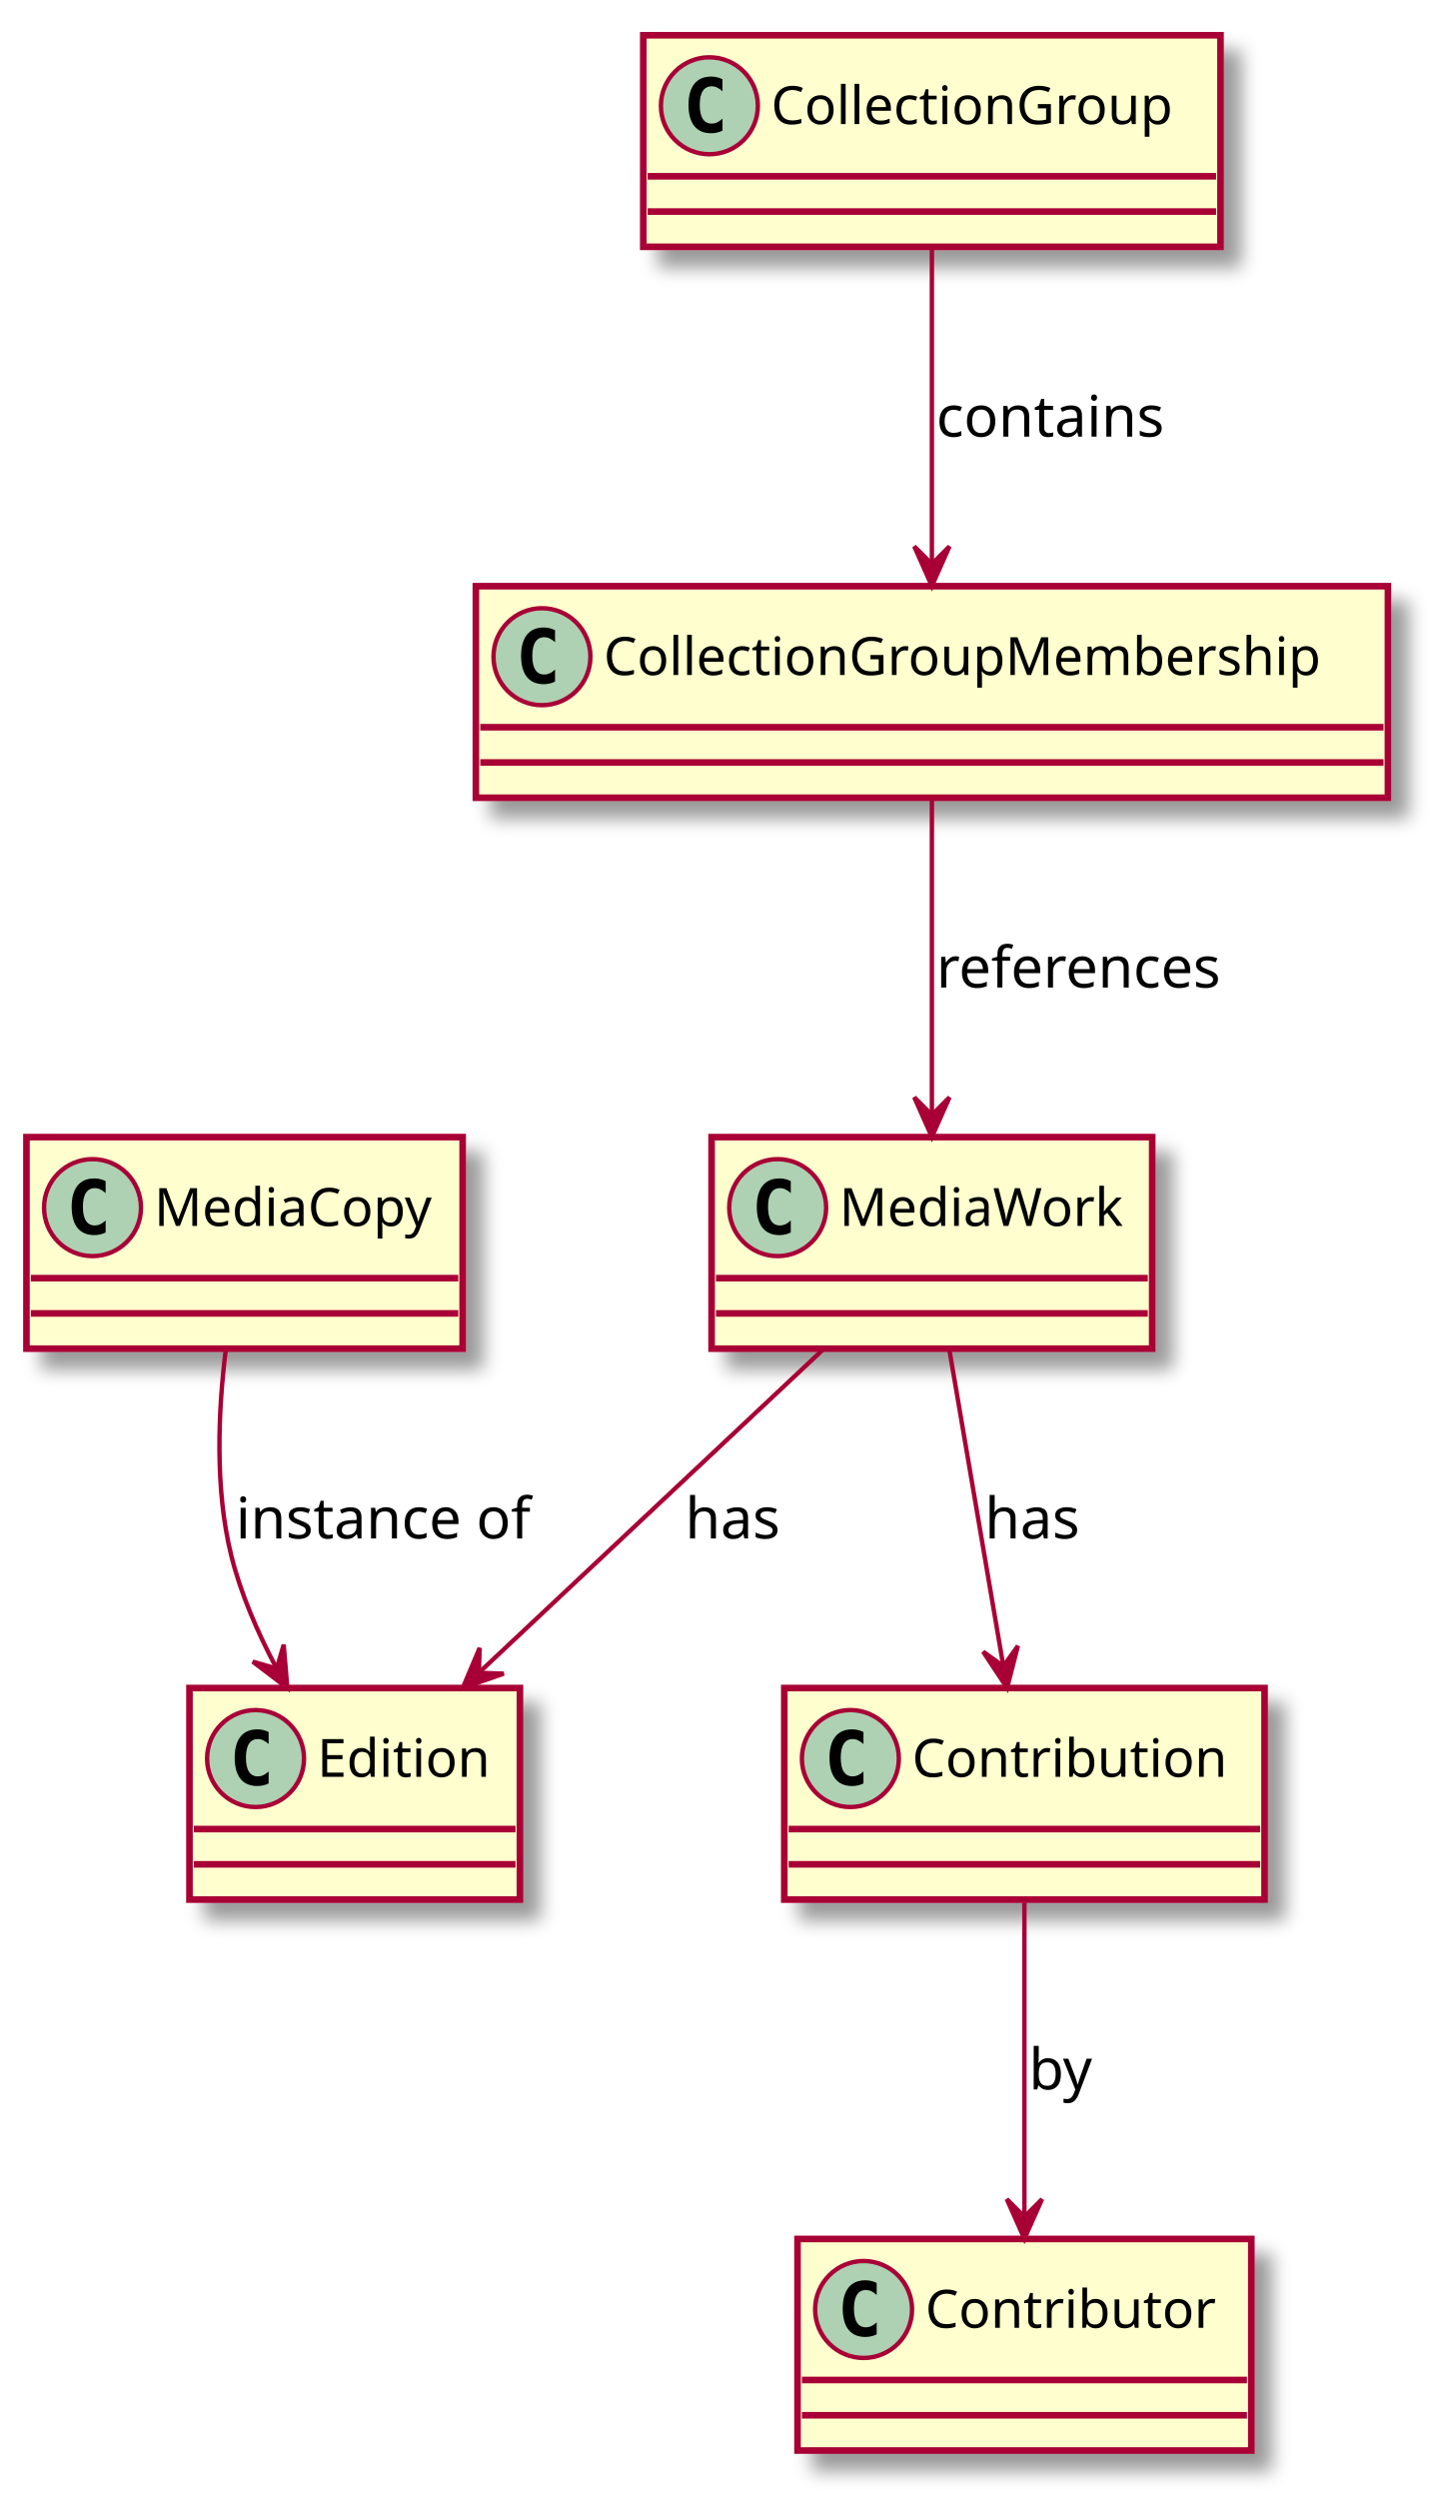
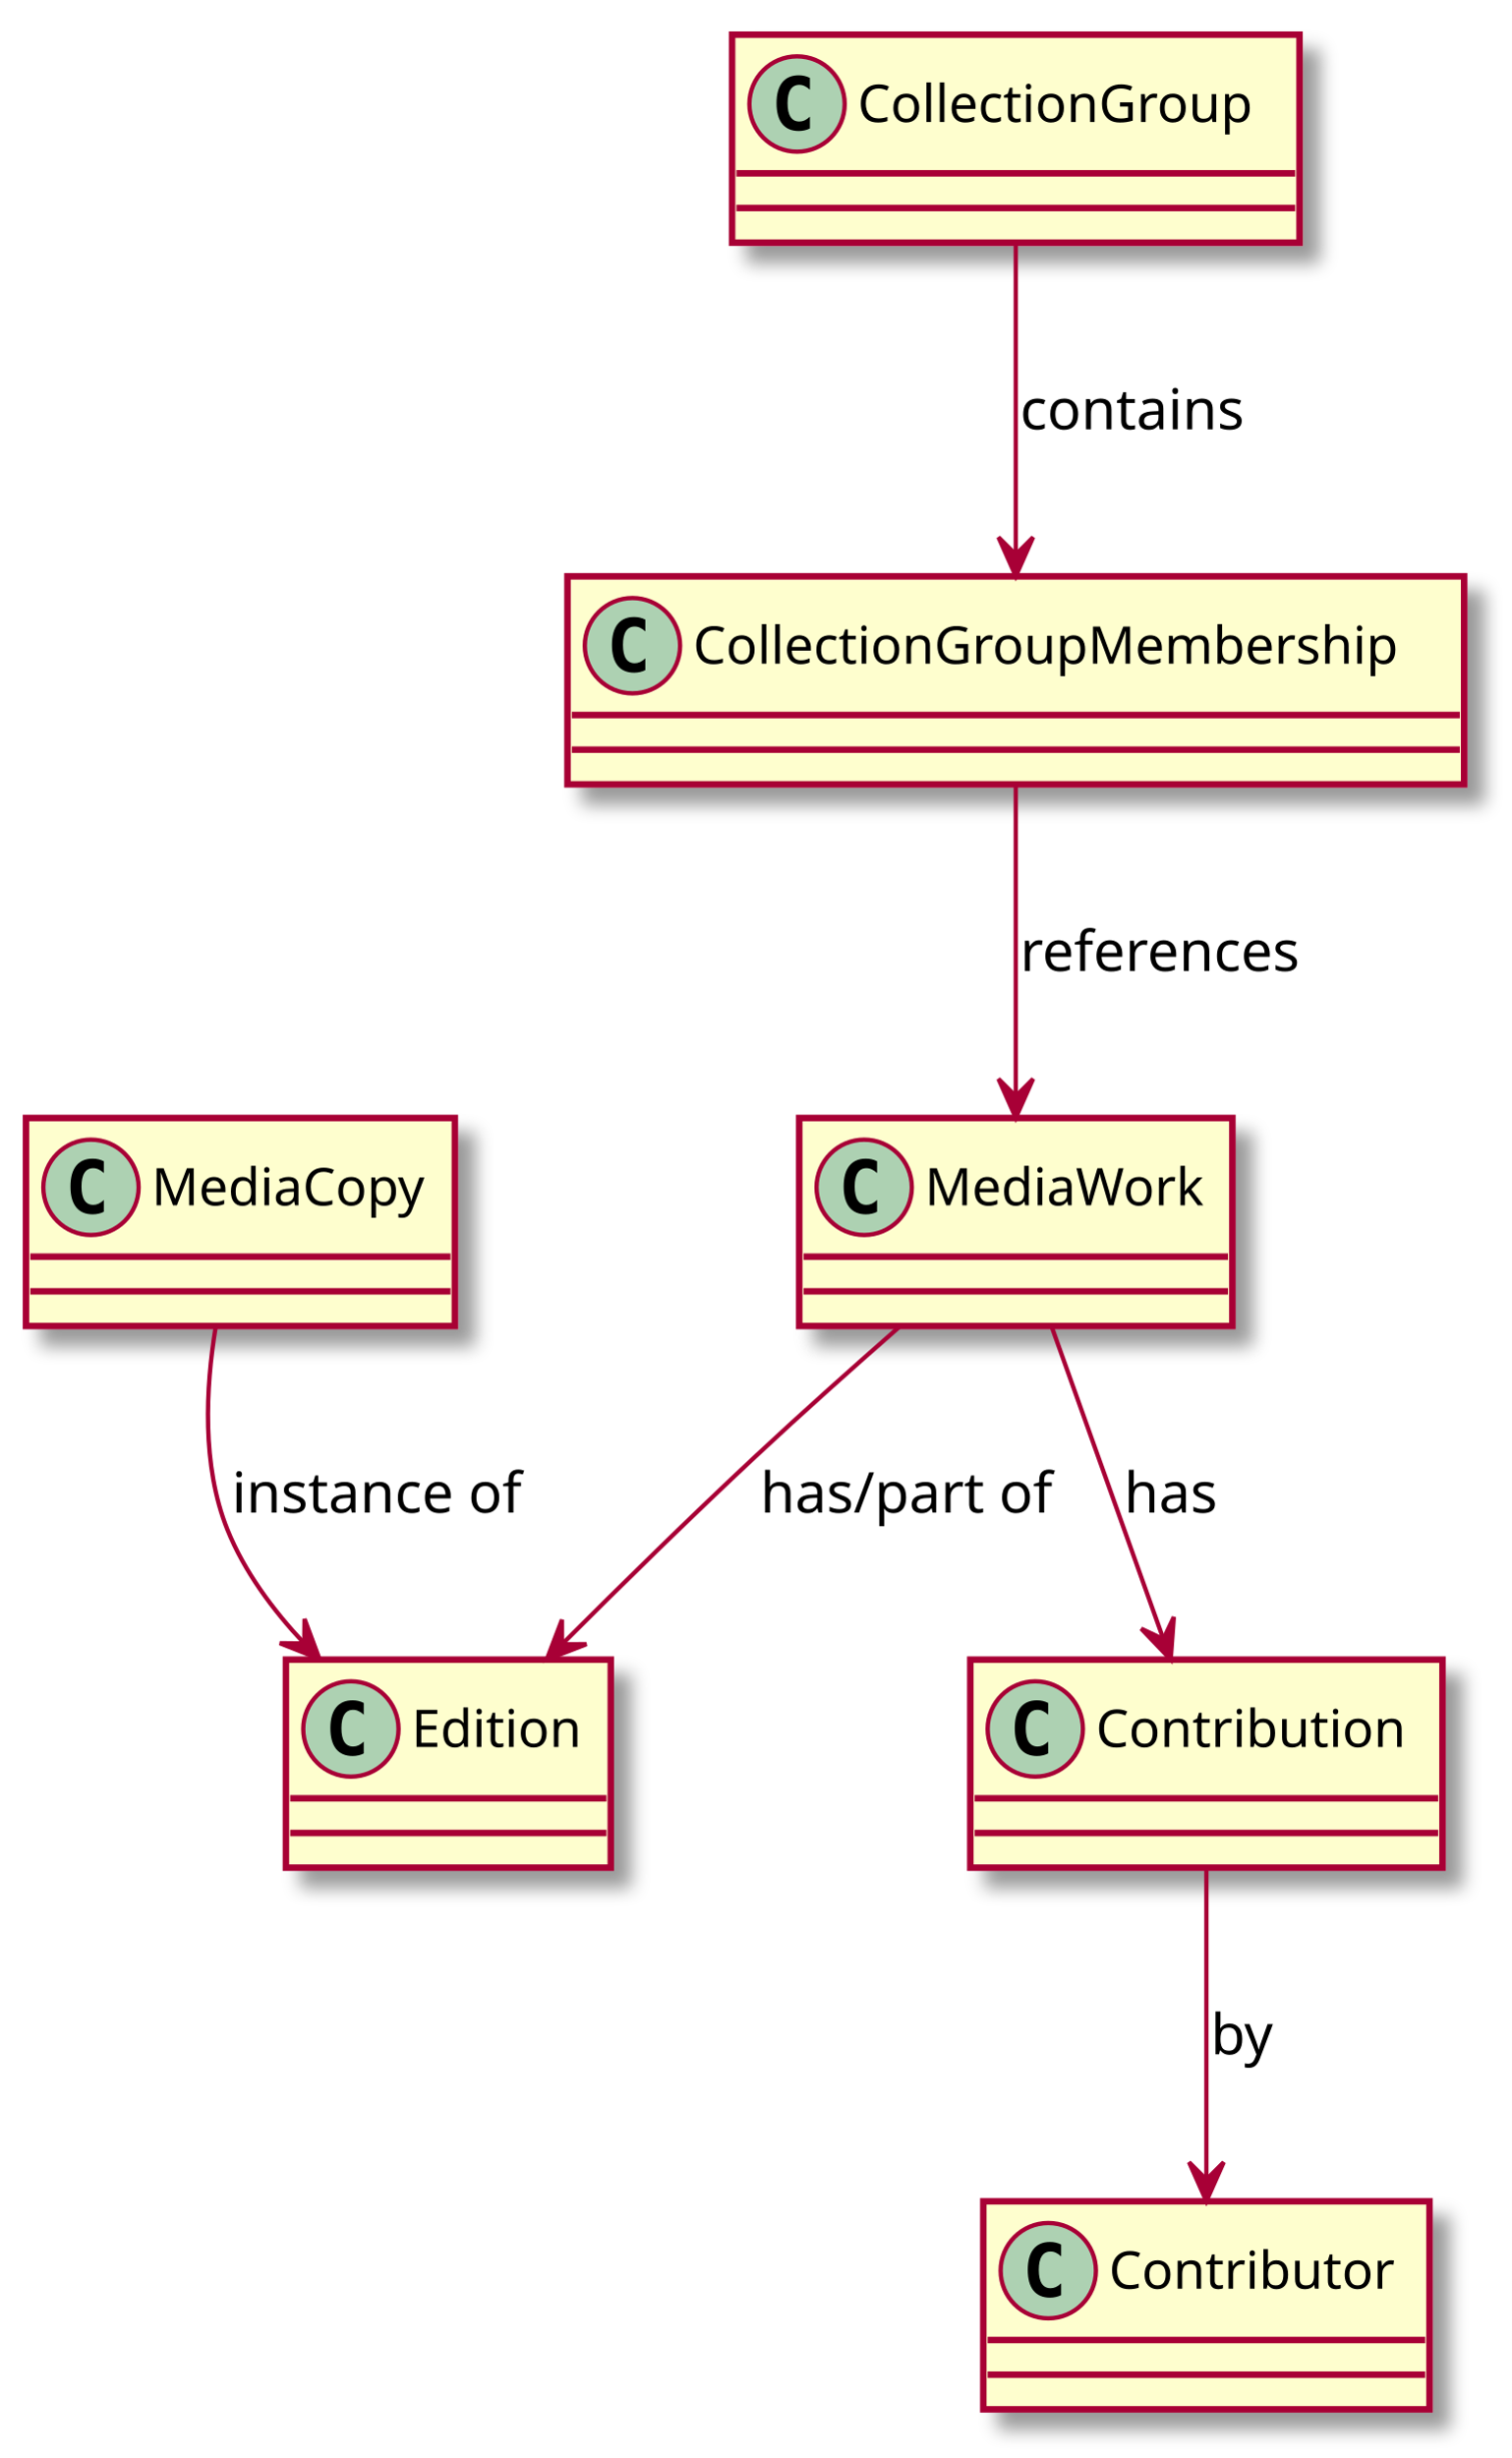
- <svg xmlns="http://www.w3.org/2000/svg" contentScriptType="application/ecmascript" contentStyleType="text/css" height="567px" preserveAspectRatio="none" style="width:326px;height:567px;" version="1.1" viewBox="0 0 326 567" width="326px" zoomAndPan="magnify">
+ <svg xmlns="http://www.w3.org/2000/svg" contentScriptType="application/ecmascript" contentStyleType="text/css" height="567px" preserveAspectRatio="none" style="width:349px;height:567px;" version="1.1" viewBox="0 0 349 567" width="349px" zoomAndPan="magnify">
  <defs>
-     <filter height="300%" id="ffrsm049xs2ig" width="300%" x="-1" y="-1">
+     <filter height="300%" id="ffmxp2rlb4xqr" width="300%" x="-1" y="-1">
      <feGaussianBlur result="blurOut" stdDeviation="2.0" />
      <feColorMatrix in="blurOut" result="blurOut2" type="matrix" values="0 0 0 0 0 0 0 0 0 0 0 0 0 0 0 0 0 0 .4 0" />
      <feOffset dx="4.0" dy="4.0" in="blurOut2" result="blurOut3" />
      <feBlend in="SourceGraphic" in2="blurOut3" mode="normal" />
    </filter>
  </defs>
  <g>
-     <rect fill="#FEFECE" filter="url(#ffrsm049xs2ig)" height="48" id="MediaWork" style="stroke: #A80036; stroke-width: 1.5;" width="100" x="161.5" y="258" />
-     <ellipse cx="176.5" cy="274" fill="#ADD1B2" rx="11" ry="11" style="stroke: #A80036; stroke-width: 1.0;" />
-     <path d="M179.469,279.641 Q178.891,279.938 178.25,280.078 Q177.609,280.234 176.906,280.234 Q174.406,280.234 173.078,278.594 Q171.766,276.938 171.766,273.812 Q171.766,270.688 173.078,269.031 Q174.406,267.375 176.906,267.375 Q177.609,267.375 178.25,267.531 Q178.906,267.688 179.469,267.984 L179.469,270.703 Q178.844,270.125 178.25,269.859 Q177.656,269.578 177.031,269.578 Q175.688,269.578 175,270.656 Q174.312,271.719 174.312,273.812 Q174.312,275.906 175,276.984 Q175.688,278.047 177.031,278.047 Q177.656,278.047 178.25,277.781 Q178.844,277.5 179.469,276.922 L179.469,279.641 Z " />
-     <text fill="#000000" font-family="sans-serif" font-size="12" lengthAdjust="spacingAndGlyphs" textLength="68" x="190.5" y="278.154">MediaWork</text>
-     <line style="stroke: #A80036; stroke-width: 1.5;" x1="162.5" x2="260.5" y1="290" y2="290" />
-     <line style="stroke: #A80036; stroke-width: 1.5;" x1="162.5" x2="260.5" y1="298" y2="298" />
-     <rect fill="#FEFECE" filter="url(#ffrsm049xs2ig)" height="48" id="Edition" style="stroke: #A80036; stroke-width: 1.5;" width="75" x="43" y="383" />
-     <ellipse cx="58" cy="399" fill="#ADD1B2" rx="11" ry="11" style="stroke: #A80036; stroke-width: 1.0;" />
-     <path d="M60.969,404.641 Q60.391,404.938 59.75,405.078 Q59.109,405.234 58.406,405.234 Q55.906,405.234 54.578,403.594 Q53.266,401.938 53.266,398.812 Q53.266,395.688 54.578,394.031 Q55.906,392.375 58.406,392.375 Q59.109,392.375 59.75,392.531 Q60.406,392.688 60.969,392.984 L60.969,395.703 Q60.344,395.125 59.75,394.859 Q59.156,394.578 58.531,394.578 Q57.188,394.578 56.5,395.656 Q55.812,396.719 55.812,398.812 Q55.812,400.906 56.5,401.984 Q57.188,403.047 58.531,403.047 Q59.156,403.047 59.75,402.781 Q60.344,402.5 60.969,401.922 L60.969,404.641 Z " />
-     <text fill="#000000" font-family="sans-serif" font-size="12" lengthAdjust="spacingAndGlyphs" textLength="43" x="72" y="403.154">Edition</text>
-     <line style="stroke: #A80036; stroke-width: 1.5;" x1="44" x2="117" y1="415" y2="415" />
-     <line style="stroke: #A80036; stroke-width: 1.5;" x1="44" x2="117" y1="423" y2="423" />
-     <rect fill="#FEFECE" filter="url(#ffrsm049xs2ig)" height="48" id="MediaCopy" style="stroke: #A80036; stroke-width: 1.5;" width="99" x="6" y="258" />
+     <rect fill="#FEFECE" filter="url(#ffmxp2rlb4xqr)" height="48" id="MediaWork" style="stroke: #A80036; stroke-width: 1.5;" width="100" x="184.5" y="258" />
+     <ellipse cx="199.5" cy="274" fill="#ADD1B2" rx="11" ry="11" style="stroke: #A80036; stroke-width: 1.0;" />
+     <path d="M202.469,279.641 Q201.891,279.938 201.25,280.078 Q200.609,280.234 199.906,280.234 Q197.406,280.234 196.078,278.594 Q194.766,276.938 194.766,273.812 Q194.766,270.688 196.078,269.031 Q197.406,267.375 199.906,267.375 Q200.609,267.375 201.25,267.531 Q201.906,267.688 202.469,267.984 L202.469,270.703 Q201.844,270.125 201.25,269.859 Q200.656,269.578 200.031,269.578 Q198.688,269.578 198,270.656 Q197.312,271.719 197.312,273.812 Q197.312,275.906 198,276.984 Q198.688,278.047 200.031,278.047 Q200.656,278.047 201.25,277.781 Q201.844,277.5 202.469,276.922 L202.469,279.641 Z " />
+     <text fill="#000000" font-family="sans-serif" font-size="12" lengthAdjust="spacingAndGlyphs" textLength="68" x="213.5" y="278.154">MediaWork</text>
+     <line style="stroke: #A80036; stroke-width: 1.5;" x1="185.5" x2="283.5" y1="290" y2="290" />
+     <line style="stroke: #A80036; stroke-width: 1.5;" x1="185.5" x2="283.5" y1="298" y2="298" />
+     <rect fill="#FEFECE" filter="url(#ffmxp2rlb4xqr)" height="48" id="Edition" style="stroke: #A80036; stroke-width: 1.5;" width="75" x="66" y="383" />
+     <ellipse cx="81" cy="399" fill="#ADD1B2" rx="11" ry="11" style="stroke: #A80036; stroke-width: 1.0;" />
+     <path d="M83.969,404.641 Q83.391,404.938 82.75,405.078 Q82.109,405.234 81.406,405.234 Q78.906,405.234 77.578,403.594 Q76.266,401.938 76.266,398.812 Q76.266,395.688 77.578,394.031 Q78.906,392.375 81.406,392.375 Q82.109,392.375 82.75,392.531 Q83.406,392.688 83.969,392.984 L83.969,395.703 Q83.344,395.125 82.75,394.859 Q82.156,394.578 81.531,394.578 Q80.188,394.578 79.5,395.656 Q78.812,396.719 78.812,398.812 Q78.812,400.906 79.5,401.984 Q80.188,403.047 81.531,403.047 Q82.156,403.047 82.75,402.781 Q83.344,402.5 83.969,401.922 L83.969,404.641 Z " />
+     <text fill="#000000" font-family="sans-serif" font-size="12" lengthAdjust="spacingAndGlyphs" textLength="43" x="95" y="403.154">Edition</text>
+     <line style="stroke: #A80036; stroke-width: 1.5;" x1="67" x2="140" y1="415" y2="415" />
+     <line style="stroke: #A80036; stroke-width: 1.5;" x1="67" x2="140" y1="423" y2="423" />
+     <rect fill="#FEFECE" filter="url(#ffmxp2rlb4xqr)" height="48" id="MediaCopy" style="stroke: #A80036; stroke-width: 1.5;" width="99" x="6" y="258" />
    <ellipse cx="21" cy="274" fill="#ADD1B2" rx="11" ry="11" style="stroke: #A80036; stroke-width: 1.0;" />
    <path d="M23.969,279.641 Q23.391,279.938 22.75,280.078 Q22.109,280.234 21.406,280.234 Q18.906,280.234 17.578,278.594 Q16.266,276.938 16.266,273.812 Q16.266,270.688 17.578,269.031 Q18.906,267.375 21.406,267.375 Q22.109,267.375 22.75,267.531 Q23.406,267.688 23.969,267.984 L23.969,270.703 Q23.344,270.125 22.75,269.859 Q22.156,269.578 21.531,269.578 Q20.188,269.578 19.5,270.656 Q18.812,271.719 18.812,273.812 Q18.812,275.906 19.5,276.984 Q20.188,278.047 21.531,278.047 Q22.156,278.047 22.75,277.781 Q23.344,277.5 23.969,276.922 L23.969,279.641 Z " />
    <text fill="#000000" font-family="sans-serif" font-size="12" lengthAdjust="spacingAndGlyphs" textLength="67" x="35" y="278.154">MediaCopy</text>
    <line style="stroke: #A80036; stroke-width: 1.5;" x1="7" x2="104" y1="290" y2="290" />
    <line style="stroke: #A80036; stroke-width: 1.5;" x1="7" x2="104" y1="298" y2="298" />
-     <rect fill="#FEFECE" filter="url(#ffrsm049xs2ig)" height="48" id="CollectionGroup" style="stroke: #A80036; stroke-width: 1.5;" width="131" x="146" y="8" />
-     <ellipse cx="161" cy="24" fill="#ADD1B2" rx="11" ry="11" style="stroke: #A80036; stroke-width: 1.0;" />
-     <path d="M163.969,29.641 Q163.391,29.938 162.75,30.078 Q162.109,30.234 161.406,30.234 Q158.906,30.234 157.578,28.594 Q156.266,26.938 156.266,23.812 Q156.266,20.688 157.578,19.031 Q158.906,17.375 161.406,17.375 Q162.109,17.375 162.75,17.531 Q163.406,17.688 163.969,17.984 L163.969,20.703 Q163.344,20.125 162.75,19.859 Q162.156,19.578 161.531,19.578 Q160.188,19.578 159.5,20.656 Q158.812,21.719 158.812,23.812 Q158.812,25.906 159.5,26.984 Q160.188,28.047 161.531,28.047 Q162.156,28.047 162.75,27.781 Q163.344,27.5 163.969,26.922 L163.969,29.641 Z " />
-     <text fill="#000000" font-family="sans-serif" font-size="12" lengthAdjust="spacingAndGlyphs" textLength="99" x="175" y="28.154">CollectionGroup</text>
-     <line style="stroke: #A80036; stroke-width: 1.5;" x1="147" x2="276" y1="40" y2="40" />
-     <line style="stroke: #A80036; stroke-width: 1.5;" x1="147" x2="276" y1="48" y2="48" />
-     <rect fill="#FEFECE" filter="url(#ffrsm049xs2ig)" height="48" id="CollectionGroupMembership" style="stroke: #A80036; stroke-width: 1.5;" width="207" x="108" y="133" />
-     <ellipse cx="123" cy="149" fill="#ADD1B2" rx="11" ry="11" style="stroke: #A80036; stroke-width: 1.0;" />
-     <path d="M125.969,154.641 Q125.391,154.938 124.75,155.078 Q124.109,155.234 123.406,155.234 Q120.906,155.234 119.578,153.594 Q118.266,151.938 118.266,148.812 Q118.266,145.688 119.578,144.031 Q120.906,142.375 123.406,142.375 Q124.109,142.375 124.75,142.531 Q125.406,142.688 125.969,142.984 L125.969,145.703 Q125.344,145.125 124.75,144.859 Q124.156,144.578 123.531,144.578 Q122.188,144.578 121.5,145.656 Q120.812,146.719 120.812,148.812 Q120.812,150.906 121.5,151.984 Q122.188,153.047 123.531,153.047 Q124.156,153.047 124.75,152.781 Q125.344,152.5 125.969,151.922 L125.969,154.641 Z " />
-     <text fill="#000000" font-family="sans-serif" font-size="12" lengthAdjust="spacingAndGlyphs" textLength="175" x="137" y="153.154">CollectionGroupMembership</text>
-     <line style="stroke: #A80036; stroke-width: 1.5;" x1="109" x2="314" y1="165" y2="165" />
-     <line style="stroke: #A80036; stroke-width: 1.5;" x1="109" x2="314" y1="173" y2="173" />
-     <rect fill="#FEFECE" filter="url(#ffrsm049xs2ig)" height="48" id="Contribution" style="stroke: #A80036; stroke-width: 1.5;" width="109" x="178" y="383" />
-     <ellipse cx="193" cy="399" fill="#ADD1B2" rx="11" ry="11" style="stroke: #A80036; stroke-width: 1.0;" />
-     <path d="M195.969,404.641 Q195.391,404.938 194.75,405.078 Q194.109,405.234 193.406,405.234 Q190.906,405.234 189.578,403.594 Q188.266,401.938 188.266,398.812 Q188.266,395.688 189.578,394.031 Q190.906,392.375 193.406,392.375 Q194.109,392.375 194.75,392.531 Q195.406,392.688 195.969,392.984 L195.969,395.703 Q195.344,395.125 194.75,394.859 Q194.156,394.578 193.531,394.578 Q192.188,394.578 191.5,395.656 Q190.812,396.719 190.812,398.812 Q190.812,400.906 191.5,401.984 Q192.188,403.047 193.531,403.047 Q194.156,403.047 194.75,402.781 Q195.344,402.5 195.969,401.922 L195.969,404.641 Z " />
-     <text fill="#000000" font-family="sans-serif" font-size="12" lengthAdjust="spacingAndGlyphs" textLength="77" x="207" y="403.154">Contribution</text>
-     <line style="stroke: #A80036; stroke-width: 1.5;" x1="179" x2="286" y1="415" y2="415" />
-     <line style="stroke: #A80036; stroke-width: 1.5;" x1="179" x2="286" y1="423" y2="423" />
-     <rect fill="#FEFECE" filter="url(#ffrsm049xs2ig)" height="48" id="Contributor" style="stroke: #A80036; stroke-width: 1.5;" width="103" x="181" y="508" />
-     <ellipse cx="196" cy="524" fill="#ADD1B2" rx="11" ry="11" style="stroke: #A80036; stroke-width: 1.0;" />
-     <path d="M198.969,529.641 Q198.391,529.938 197.75,530.078 Q197.109,530.234 196.406,530.234 Q193.906,530.234 192.578,528.594 Q191.266,526.938 191.266,523.812 Q191.266,520.688 192.578,519.031 Q193.906,517.375 196.406,517.375 Q197.109,517.375 197.75,517.531 Q198.406,517.688 198.969,517.984 L198.969,520.703 Q198.344,520.125 197.75,519.859 Q197.156,519.578 196.531,519.578 Q195.188,519.578 194.5,520.656 Q193.812,521.719 193.812,523.812 Q193.812,525.906 194.5,526.984 Q195.188,528.047 196.531,528.047 Q197.156,528.047 197.75,527.781 Q198.344,527.5 198.969,526.922 L198.969,529.641 Z " />
-     <text fill="#000000" font-family="sans-serif" font-size="12" lengthAdjust="spacingAndGlyphs" textLength="71" x="210" y="528.154">Contributor</text>
-     <line style="stroke: #A80036; stroke-width: 1.5;" x1="182" x2="283" y1="540" y2="540" />
-     <line style="stroke: #A80036; stroke-width: 1.5;" x1="182" x2="283" y1="548" y2="548" />
-     <path d="M211.5,56.14 C211.5,76.49 211.5,106.19 211.5,127.91 " fill="none" id="CollectionGroup-&gt;CollectionGroupMembership" style="stroke: #A80036; stroke-width: 1.0;" />
-     <polygon fill="#A80036" points="211.5,132.97,215.5,123.97,211.5,127.97,207.5,123.97,211.5,132.97" style="stroke: #A80036; stroke-width: 1.0;" />
-     <text fill="#000000" font-family="sans-serif" font-size="13" lengthAdjust="spacingAndGlyphs" textLength="54" x="212.5" y="99.067">contains</text>
-     <path d="M211.5,181.14 C211.5,201.49 211.5,231.19 211.5,252.91 " fill="none" id="CollectionGroupMembership-&gt;MediaWork" style="stroke: #A80036; stroke-width: 1.0;" />
-     <polygon fill="#A80036" points="211.5,257.97,215.5,248.97,211.5,252.97,207.5,248.97,211.5,257.97" style="stroke: #A80036; stroke-width: 1.0;" />
-     <text fill="#000000" font-family="sans-serif" font-size="13" lengthAdjust="spacingAndGlyphs" textLength="68" x="212.5" y="224.067">references</text>
-     <path d="M186.86,306.14 C164.63,327.01 131.94,357.7 108.68,379.54 " fill="none" id="MediaWork-&gt;Edition" style="stroke: #A80036; stroke-width: 1.0;" />
-     <polygon fill="#A80036" points="105.03,382.97,114.332,379.734,108.678,379.551,108.861,373.897,105.03,382.97" style="stroke: #A80036; stroke-width: 1.0;" />
-     <text fill="#000000" font-family="sans-serif" font-size="13" lengthAdjust="spacingAndGlyphs" textLength="23" x="155.5" y="349.067">has</text>
-     <path d="M51.27,306.03 C49.53,319.84 48.69,337.65 52.5,353 C54.64,361.62 58.46,370.37 62.6,378.22 " fill="none" id="MediaCopy-&gt;Edition" style="stroke: #A80036; stroke-width: 1.0;" />
-     <polygon fill="#A80036" points="65.21,382.98,64.385,373.166,62.804,378.597,57.372,377.016,65.21,382.98" style="stroke: #A80036; stroke-width: 1.0;" />
+     <rect fill="#FEFECE" filter="url(#ffmxp2rlb4xqr)" height="48" id="CollectionGroup" style="stroke: #A80036; stroke-width: 1.5;" width="131" x="169" y="8" />
+     <ellipse cx="184" cy="24" fill="#ADD1B2" rx="11" ry="11" style="stroke: #A80036; stroke-width: 1.0;" />
+     <path d="M186.969,29.641 Q186.391,29.938 185.75,30.078 Q185.109,30.234 184.406,30.234 Q181.906,30.234 180.578,28.594 Q179.266,26.938 179.266,23.812 Q179.266,20.688 180.578,19.031 Q181.906,17.375 184.406,17.375 Q185.109,17.375 185.75,17.531 Q186.406,17.688 186.969,17.984 L186.969,20.703 Q186.344,20.125 185.75,19.859 Q185.156,19.578 184.531,19.578 Q183.188,19.578 182.5,20.656 Q181.812,21.719 181.812,23.812 Q181.812,25.906 182.5,26.984 Q183.188,28.047 184.531,28.047 Q185.156,28.047 185.75,27.781 Q186.344,27.5 186.969,26.922 L186.969,29.641 Z " />
+     <text fill="#000000" font-family="sans-serif" font-size="12" lengthAdjust="spacingAndGlyphs" textLength="99" x="198" y="28.154">CollectionGroup</text>
+     <line style="stroke: #A80036; stroke-width: 1.5;" x1="170" x2="299" y1="40" y2="40" />
+     <line style="stroke: #A80036; stroke-width: 1.5;" x1="170" x2="299" y1="48" y2="48" />
+     <rect fill="#FEFECE" filter="url(#ffmxp2rlb4xqr)" height="48" id="CollectionGroupMembership" style="stroke: #A80036; stroke-width: 1.5;" width="207" x="131" y="133" />
+     <ellipse cx="146" cy="149" fill="#ADD1B2" rx="11" ry="11" style="stroke: #A80036; stroke-width: 1.0;" />
+     <path d="M148.969,154.641 Q148.391,154.938 147.75,155.078 Q147.109,155.234 146.406,155.234 Q143.906,155.234 142.578,153.594 Q141.266,151.938 141.266,148.812 Q141.266,145.688 142.578,144.031 Q143.906,142.375 146.406,142.375 Q147.109,142.375 147.75,142.531 Q148.406,142.688 148.969,142.984 L148.969,145.703 Q148.344,145.125 147.75,144.859 Q147.156,144.578 146.531,144.578 Q145.188,144.578 144.5,145.656 Q143.812,146.719 143.812,148.812 Q143.812,150.906 144.5,151.984 Q145.188,153.047 146.531,153.047 Q147.156,153.047 147.75,152.781 Q148.344,152.5 148.969,151.922 L148.969,154.641 Z " />
+     <text fill="#000000" font-family="sans-serif" font-size="12" lengthAdjust="spacingAndGlyphs" textLength="175" x="160" y="153.154">CollectionGroupMembership</text>
+     <line style="stroke: #A80036; stroke-width: 1.5;" x1="132" x2="337" y1="165" y2="165" />
+     <line style="stroke: #A80036; stroke-width: 1.5;" x1="132" x2="337" y1="173" y2="173" />
+     <rect fill="#FEFECE" filter="url(#ffmxp2rlb4xqr)" height="48" id="Contribution" style="stroke: #A80036; stroke-width: 1.5;" width="109" x="224" y="383" />
+     <ellipse cx="239" cy="399" fill="#ADD1B2" rx="11" ry="11" style="stroke: #A80036; stroke-width: 1.0;" />
+     <path d="M241.969,404.641 Q241.391,404.938 240.75,405.078 Q240.109,405.234 239.406,405.234 Q236.906,405.234 235.578,403.594 Q234.266,401.938 234.266,398.812 Q234.266,395.688 235.578,394.031 Q236.906,392.375 239.406,392.375 Q240.109,392.375 240.75,392.531 Q241.406,392.688 241.969,392.984 L241.969,395.703 Q241.344,395.125 240.75,394.859 Q240.156,394.578 239.531,394.578 Q238.188,394.578 237.5,395.656 Q236.812,396.719 236.812,398.812 Q236.812,400.906 237.5,401.984 Q238.188,403.047 239.531,403.047 Q240.156,403.047 240.75,402.781 Q241.344,402.5 241.969,401.922 L241.969,404.641 Z " />
+     <text fill="#000000" font-family="sans-serif" font-size="12" lengthAdjust="spacingAndGlyphs" textLength="77" x="253" y="403.154">Contribution</text>
+     <line style="stroke: #A80036; stroke-width: 1.5;" x1="225" x2="332" y1="415" y2="415" />
+     <line style="stroke: #A80036; stroke-width: 1.5;" x1="225" x2="332" y1="423" y2="423" />
+     <rect fill="#FEFECE" filter="url(#ffmxp2rlb4xqr)" height="48" id="Contributor" style="stroke: #A80036; stroke-width: 1.5;" width="103" x="227" y="508" />
+     <ellipse cx="242" cy="524" fill="#ADD1B2" rx="11" ry="11" style="stroke: #A80036; stroke-width: 1.0;" />
+     <path d="M244.969,529.641 Q244.391,529.938 243.75,530.078 Q243.109,530.234 242.406,530.234 Q239.906,530.234 238.578,528.594 Q237.266,526.938 237.266,523.812 Q237.266,520.688 238.578,519.031 Q239.906,517.375 242.406,517.375 Q243.109,517.375 243.75,517.531 Q244.406,517.688 244.969,517.984 L244.969,520.703 Q244.344,520.125 243.75,519.859 Q243.156,519.578 242.531,519.578 Q241.188,519.578 240.5,520.656 Q239.812,521.719 239.812,523.812 Q239.812,525.906 240.5,526.984 Q241.188,528.047 242.531,528.047 Q243.156,528.047 243.75,527.781 Q244.344,527.5 244.969,526.922 L244.969,529.641 Z " />
+     <text fill="#000000" font-family="sans-serif" font-size="12" lengthAdjust="spacingAndGlyphs" textLength="71" x="256" y="528.154">Contributor</text>
+     <line style="stroke: #A80036; stroke-width: 1.5;" x1="228" x2="329" y1="540" y2="540" />
+     <line style="stroke: #A80036; stroke-width: 1.5;" x1="228" x2="329" y1="548" y2="548" />
+     <path d="M234.5,56.14 C234.5,76.49 234.5,106.19 234.5,127.91 " fill="none" id="CollectionGroup-&gt;CollectionGroupMembership" style="stroke: #A80036; stroke-width: 1.0;" />
+     <polygon fill="#A80036" points="234.5,132.97,238.5,123.97,234.5,127.97,230.5,123.97,234.5,132.97" style="stroke: #A80036; stroke-width: 1.0;" />
+     <text fill="#000000" font-family="sans-serif" font-size="13" lengthAdjust="spacingAndGlyphs" textLength="54" x="235.5" y="99.067">contains</text>
+     <path d="M234.5,181.14 C234.5,201.49 234.5,231.19 234.5,252.91 " fill="none" id="CollectionGroupMembership-&gt;MediaWork" style="stroke: #A80036; stroke-width: 1.0;" />
+     <polygon fill="#A80036" points="234.5,257.97,238.5,248.97,234.5,252.97,230.5,248.97,234.5,257.97" style="stroke: #A80036; stroke-width: 1.0;" />
+     <text fill="#000000" font-family="sans-serif" font-size="13" lengthAdjust="spacingAndGlyphs" textLength="68" x="235.5" y="224.067">references</text>
+     <path d="M207.64,306.17 C197.18,315.34 185.17,326.04 174.5,336 C159.46,350.03 143.09,366.12 129.86,379.33 " fill="none" id="MediaWork-&gt;Edition" style="stroke: #A80036; stroke-width: 1.0;" />
+     <polygon fill="#A80036" points="126.21,382.98,135.395,379.426,129.738,379.437,129.727,373.781,126.21,382.98" style="stroke: #A80036; stroke-width: 1.0;" />
+     <text fill="#000000" font-family="sans-serif" font-size="13" lengthAdjust="spacingAndGlyphs" textLength="69" x="175.5" y="349.067">has/part of</text>
+     <path d="M49.79,306.2 C47.47,320.24 46.54,338.22 52.5,353 C56.4,362.67 62.99,371.56 70.18,379.19 " fill="none" id="MediaCopy-&gt;Edition" style="stroke: #A80036; stroke-width: 1.0;" />
+     <polygon fill="#A80036" points="73.74,382.83,70.297,373.602,70.24,379.259,64.584,379.202,73.74,382.83" style="stroke: #A80036; stroke-width: 1.0;" />
    <text fill="#000000" font-family="sans-serif" font-size="13" lengthAdjust="spacingAndGlyphs" textLength="70" x="53.5" y="349.067">instance of</text>
-     <path d="M215.45,306.14 C218.93,326.49 224,356.19 227.7,377.91 " fill="none" id="MediaWork-&gt;Contribution" style="stroke: #A80036; stroke-width: 1.0;" />
-     <polygon fill="#A80036" points="228.57,382.97,231.023,373.431,227.741,378.039,223.133,374.758,228.57,382.97" style="stroke: #A80036; stroke-width: 1.0;" />
-     <text fill="#000000" font-family="sans-serif" font-size="13" lengthAdjust="spacingAndGlyphs" textLength="23" x="223.5" y="349.067">has</text>
-     <path d="M232.5,431.14 C232.5,451.49 232.5,481.19 232.5,502.91 " fill="none" id="Contribution-&gt;Contributor" style="stroke: #A80036; stroke-width: 1.0;" />
-     <polygon fill="#A80036" points="232.5,507.97,236.5,498.97,232.5,502.97,228.5,498.97,232.5,507.97" style="stroke: #A80036; stroke-width: 1.0;" />
-     <text fill="#000000" font-family="sans-serif" font-size="13" lengthAdjust="spacingAndGlyphs" textLength="15" x="233.5" y="474.067">by</text>
+     <path d="M242.78,306.14 C250.09,326.58 260.77,356.44 268.55,378.18 " fill="none" id="MediaWork-&gt;Contribution" style="stroke: #A80036; stroke-width: 1.0;" />
+     <polygon fill="#A80036" points="270.26,382.97,270.987,373.148,268.572,378.264,263.456,375.849,270.26,382.97" style="stroke: #A80036; stroke-width: 1.0;" />
+     <text fill="#000000" font-family="sans-serif" font-size="13" lengthAdjust="spacingAndGlyphs" textLength="23" x="259.5" y="349.067">has</text>
+     <path d="M278.5,431.14 C278.5,451.49 278.5,481.19 278.5,502.91 " fill="none" id="Contribution-&gt;Contributor" style="stroke: #A80036; stroke-width: 1.0;" />
+     <polygon fill="#A80036" points="278.5,507.97,282.5,498.97,278.5,502.97,274.5,498.97,278.5,507.97" style="stroke: #A80036; stroke-width: 1.0;" />
+     <text fill="#000000" font-family="sans-serif" font-size="13" lengthAdjust="spacingAndGlyphs" textLength="15" x="279.5" y="474.067">by</text>
  </g>
</svg>
